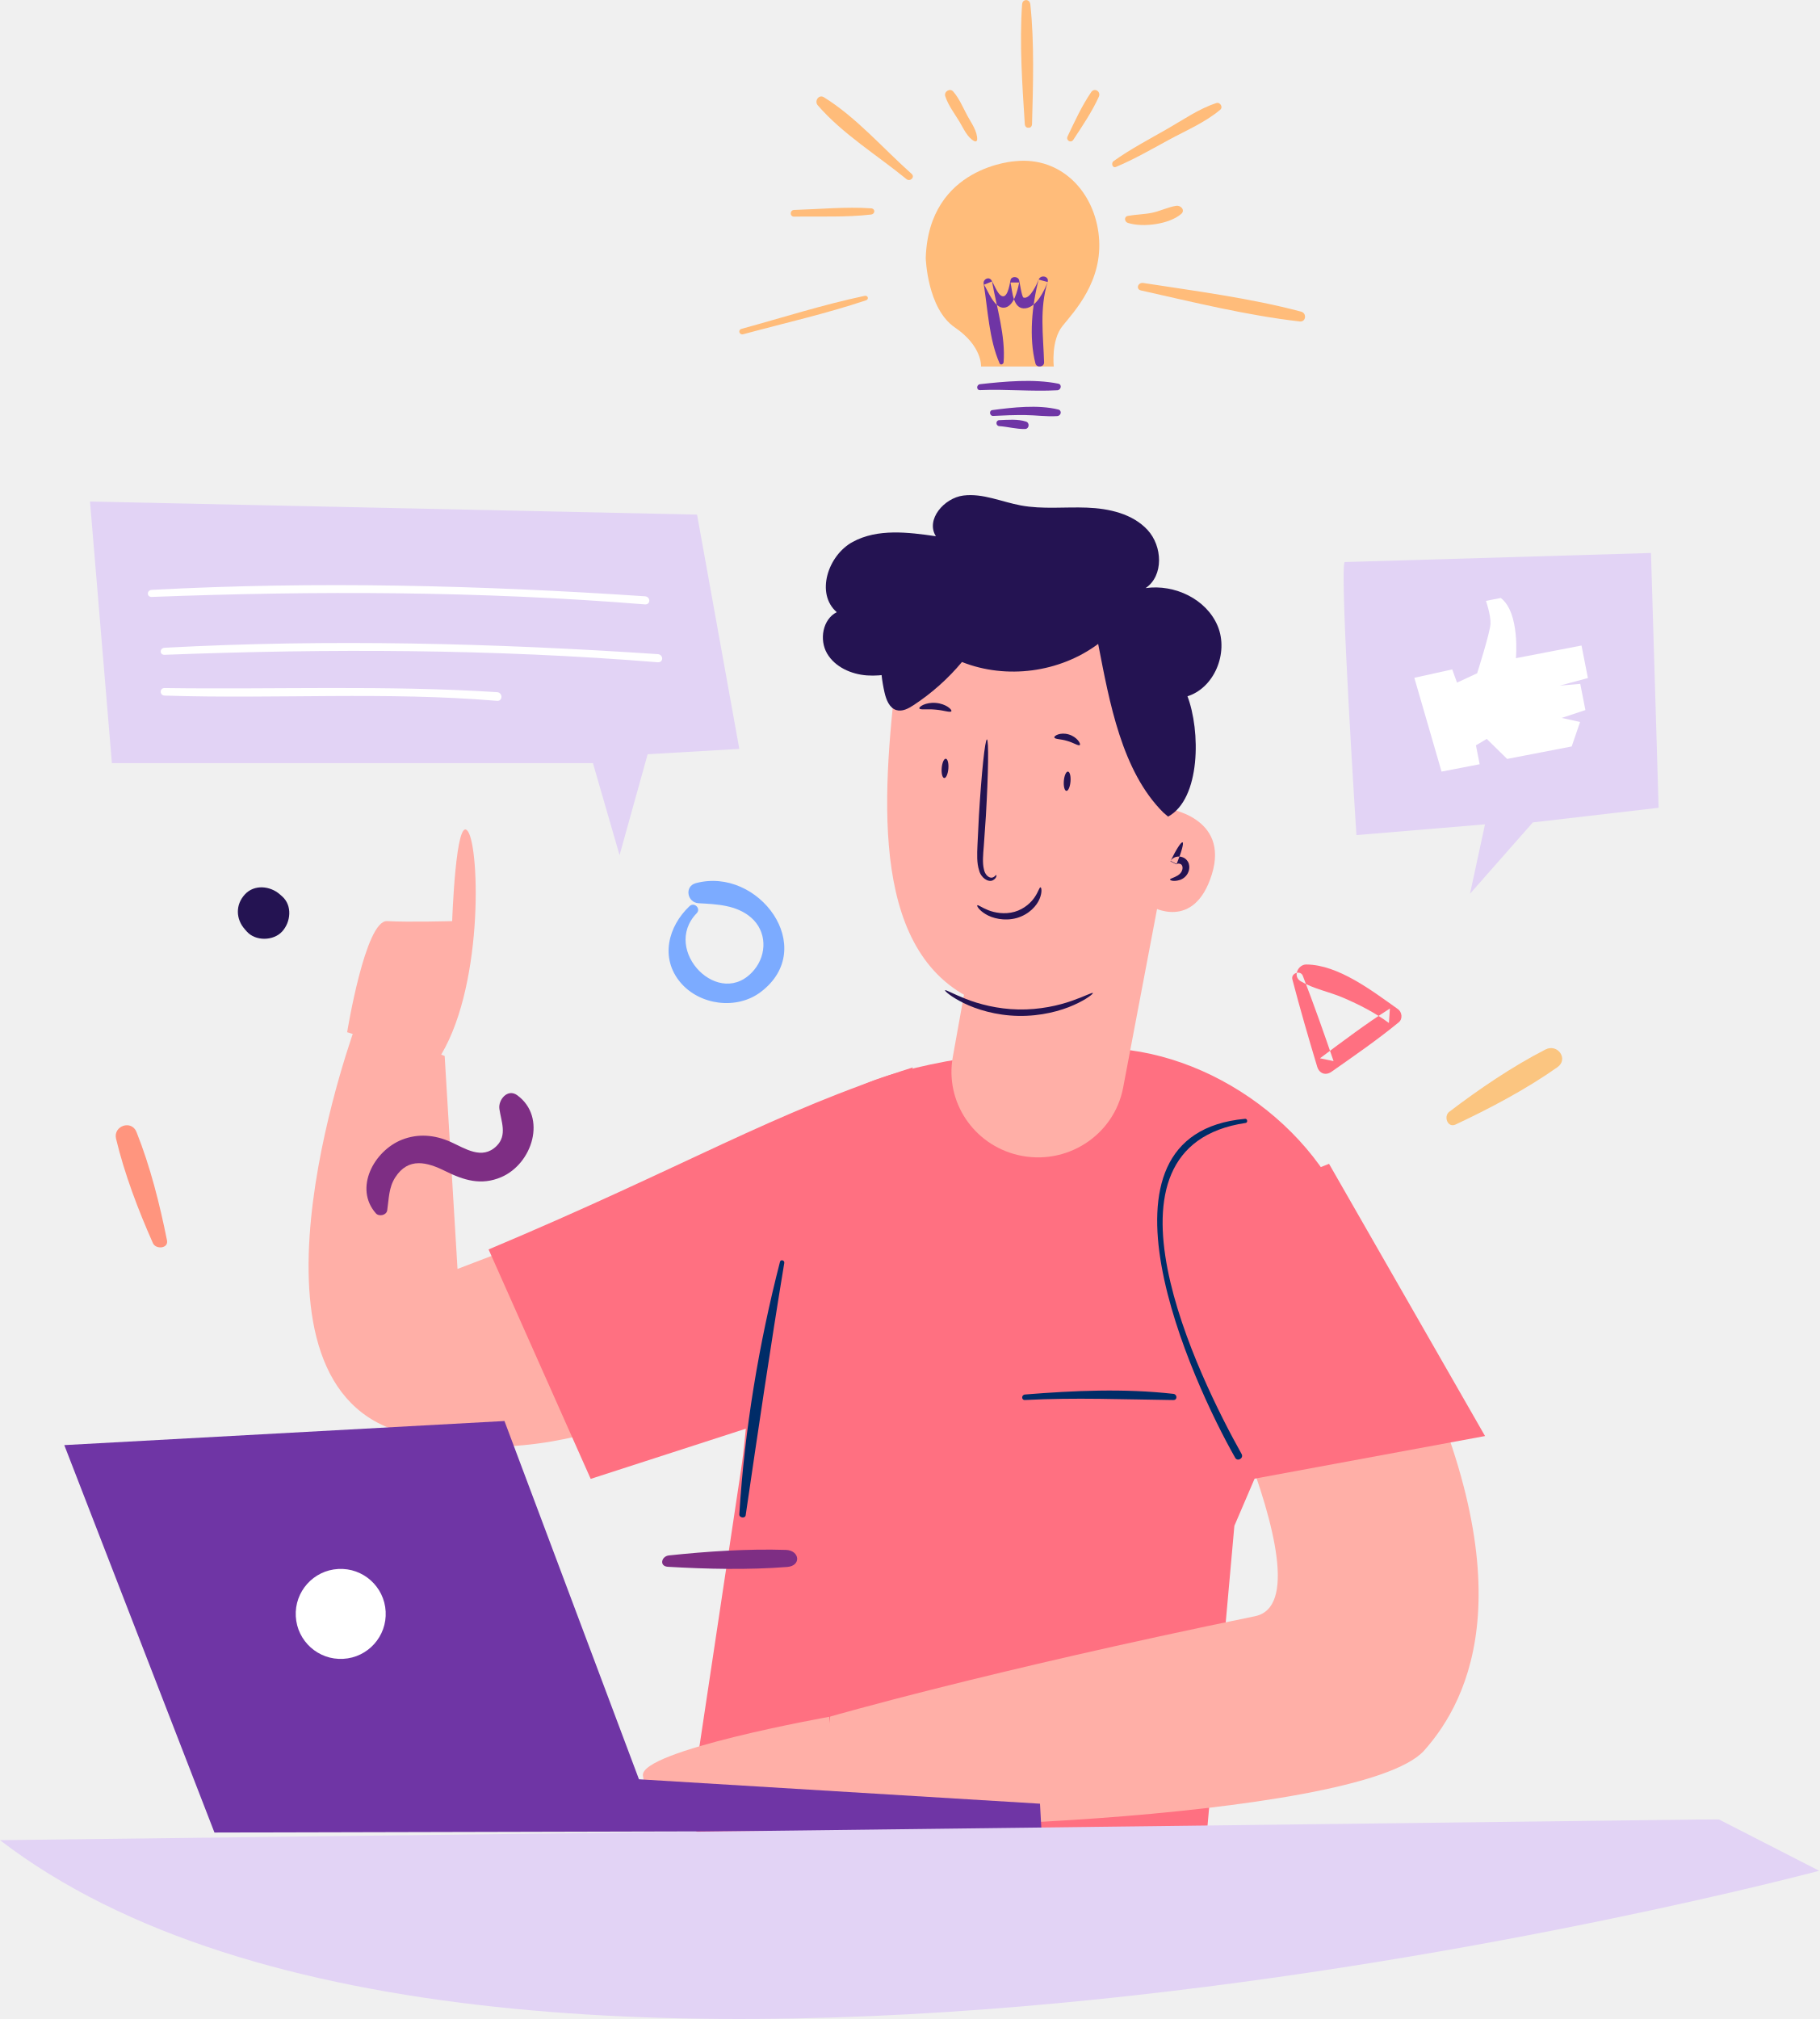
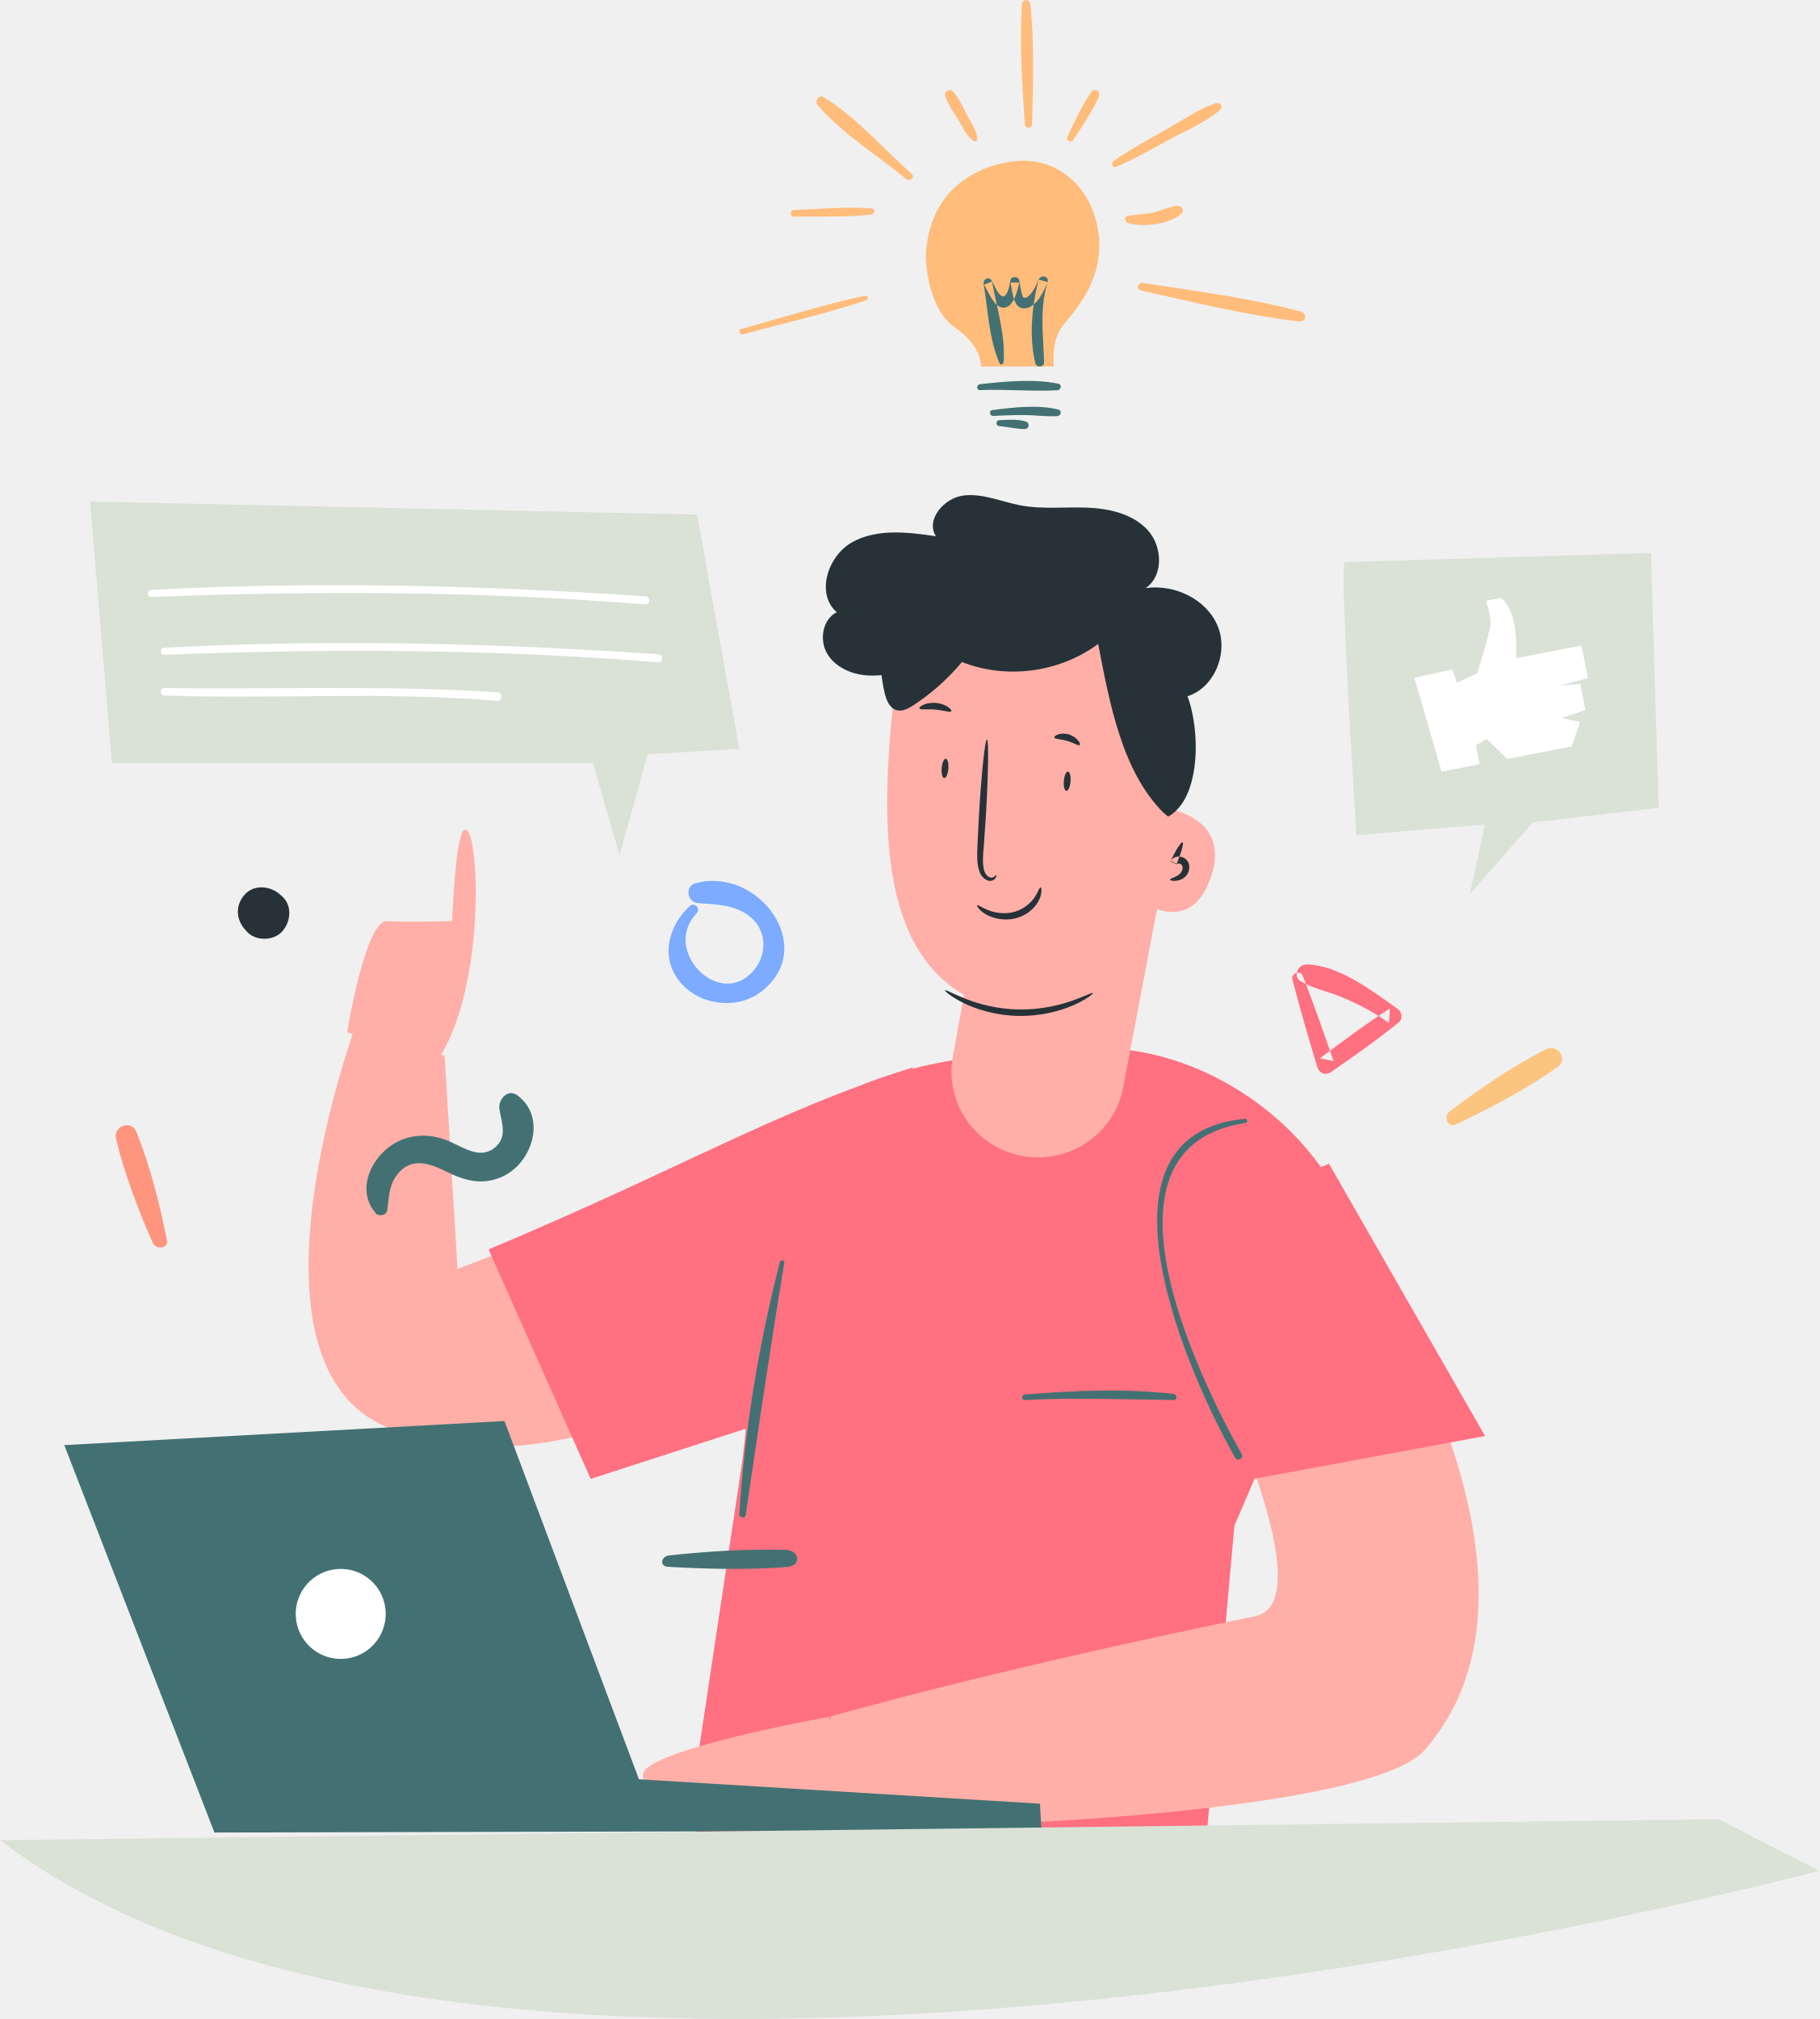
<svg xmlns="http://www.w3.org/2000/svg" xmlns:xlink="http://www.w3.org/1999/xlink" width="283px" height="314px" viewBox="0 0 283 314" version="1.1">
  <defs>
    <polygon id="path-1" points="0 0.935 282.979 0.935 282.979 32 0 32" />
    <polygon id="path-3" points="0.761 0.008 2.761 0.008 2.761 19.892 0.761 19.892" />
  </defs>
  <g id="Page-1" stroke="none" stroke-width="1" fill="none" fill-rule="evenodd">
    <g id="03" transform="translate(-66, -98)">
      <g id="Group-109" transform="translate(66, 98)">
        <path d="M107.256,140.927 C103.921,144.082 102.654,148.993 105.832,152.782 C108.825,156.351 114.619,157.108 118.356,154.262 C127.38,147.398 117.975,134.73 108.236,137.352 C106.43,137.837 106.882,140.371 108.662,140.471 C111.511,140.63 114.557,140.739 116.833,142.704 C119.277,144.818 119.33,148.391 117.325,150.821 C112.018,157.254 102.797,147.781 108.371,142.029 C109.076,141.303 107.992,140.231 107.256,140.927" id="Fill-1" fill="#7CABFF" />
        <path d="M201.028,152.315 C202.22,156.874 203.529,161.384 204.889,165.892 C205.218,166.977 206.213,167.316 207.115,166.682 C210.664,164.193 214.218,161.746 217.579,158.99 C218.226,158.46 218.085,157.392 217.445,156.938 C213.508,154.148 208.189,150.03 203.192,150 C201.922,149.994 201.033,151.839 202.321,152.607 C204.34,153.807 206.754,154.235 208.907,155.16 C211.395,156.226 213.857,157.477 216.049,159.097 C216.101,158.349 216.148,157.598 216.198,156.85 C212.438,159.242 208.901,161.919 205.325,164.587 C206.029,164.732 206.733,164.879 207.437,165.024 C205.911,160.572 204.346,156.149 202.655,151.761 C202.298,150.836 200.774,151.343 201.028,152.315" id="Fill-3" fill="#FF7081" />
        <path d="M226.412,174.89 C231.83,172.343 237.374,169.415 242.255,165.977 C244.046,164.714 242.281,162.25 240.392,163.222 C235.174,165.904 230.088,169.371 225.433,172.907 C224.501,173.617 225.187,175.467 226.412,174.89" id="Fill-5" fill="#FBC580" />
        <path d="M25.977,192.91 C24.848,187.274 23.378,181.424 21.235,176.061 C20.448,174.09 17.575,175.113 18.053,177.101 C19.367,182.588 21.484,188.147 23.78,193.325 C24.241,194.364 26.233,194.186 25.977,192.91" id="Fill-7" fill="#FF957E" />
-         <path d="M43.882,139.402 L43.539,139.1 C42.031,137.767 39.558,137.506 38.091,139.1 C36.609,140.711 36.664,142.924 38.091,144.535 C38.193,144.649 38.293,144.761 38.393,144.877 C39.744,146.396 42.524,146.353 43.882,144.877 C45.233,143.408 45.507,140.835 43.882,139.402" id="Fill-9" fill="#241352" />
+         <path d="M43.882,139.402 L43.539,139.1 C42.031,137.767 39.558,137.506 38.091,139.1 C36.609,140.711 36.664,142.924 38.091,144.535 C38.193,144.649 38.293,144.761 38.393,144.877 C39.744,146.396 42.524,146.353 43.882,144.877 C45.233,143.408 45.507,140.835 43.882,139.402" id="Fill-9" fill="#263238" />
        <path d="M187.002,293.19 C187.002,293.19 129.925,306.421 107,283.573 L115.203,229.001 C117.696,213.314 116.21,183.134 128.264,172.427 C130.596,170.354 132.842,169.323 132.842,169.323 C141.298,165.253 156.341,163.055 170.787,163 C188.334,162.933 206.394,176.155 211,193.028 L192.008,237.299 L187.002,293.19 Z" id="Fill-11" fill="#FF7081" />
        <path d="M182.335,199.783 C182.335,199.783 207.935,248.749 195.226,251.356 C153.404,259.934 129.132,266.969 129.132,266.969 L127,283.093 C127.623,285.531 211.607,283.425 221.555,272.22 C228.578,264.309 237.916,246.028 218.051,206.46 L212.016,193 L182.335,199.783 Z" id="Fill-13" fill="#FFAFA7" />
        <path d="M135,172.907 L71.166,197.349 L69.168,164.228 L55.502,159 C55.502,159 35.685,212.164 60.468,222.062 C85.252,231.962 113.177,213.67 113.177,213.67 L135,172.907 Z" id="Fill-15" fill="#FFAFA7" />
        <path d="M142,166 C120.03,173.052 106.928,181.317 76,194.315 L91.882,230 L119.255,221.145 L142,166 Z" id="Fill-17" fill="#FF7081" />
        <polyline id="Fill-19" fill="#FF7081" points="179.006 192.407 194.978 230 231 223.337 206.732 181 178 192.407" />
-         <path d="M159.435,217.734 C167.16,217.328 174.79,217.644 182.509,217.74 C183.184,217.75 183.143,216.848 182.509,216.776 C174.902,215.916 167.048,216.26 159.435,216.878 C158.861,216.926 158.849,217.766 159.435,217.734" id="Fill-21" fill="#002C68" />
-         <path d="M193.684,174.001 C167.713,176.368 185.477,215.015 192.133,226.715 C192.501,227.367 193.497,226.783 193.131,226.127 C186.515,214.306 168.812,178.34 193.769,174.641 C194.126,174.588 194.047,173.967 193.684,174.001" id="Fill-23" fill="#002C68" />
-         <path d="M121.326,196.244 C118.03,209.038 115.817,222.343 115.001,235.517 C114.966,236.062 115.912,236.2 115.993,235.648 C117.909,222.55 119.836,209.488 121.995,196.421 C122.064,196.005 121.437,195.813 121.326,196.244" id="Fill-25" fill="#002C68" />
-         <path d="M183.297,125 C183.698,119.45 184.104,113.9 184.506,108.349 C188.881,107.12 191.157,101.54 189.409,97.355 C187.664,93.171 182.707,90.821 178.205,91.462 C181.045,89.534 180.829,84.93 178.498,82.413 C176.167,79.897 172.516,79.081 169.082,78.949 C165.649,78.817 162.175,79.232 158.797,78.608 C155.806,78.052 152.875,76.686 149.856,77.066 C146.837,77.447 143.951,80.835 145.579,83.398 C141.225,82.761 136.514,82.181 132.644,84.276 C128.775,86.37 126.833,92.329 130.157,95.206 C127.961,96.322 127.412,99.492 128.647,101.621 C129.882,103.747 132.411,104.866 134.868,105.043 C137.328,105.217 139.767,104.597 142.154,103.982" id="Fill-27" fill="#241352" />
+         <path d="M159.435,217.734 C167.16,217.328 174.79,217.644 182.509,217.74 C183.184,217.75 183.143,216.848 182.509,216.776 C174.902,215.916 167.048,216.26 159.435,216.878 C158.861,216.926 158.849,217.766 159.435,217.734" id="Fill-21" fill="#437173" />
+         <path d="M193.684,174.001 C167.713,176.368 185.477,215.015 192.133,226.715 C192.501,227.367 193.497,226.783 193.131,226.127 C186.515,214.306 168.812,178.34 193.769,174.641 C194.126,174.588 194.047,173.967 193.684,174.001" id="Fill-23" fill="#437173" />
+         <path d="M121.326,196.244 C118.03,209.038 115.817,222.343 115.001,235.517 C114.966,236.062 115.912,236.2 115.993,235.648 C117.909,222.55 119.836,209.488 121.995,196.421 C122.064,196.005 121.437,195.813 121.326,196.244" id="Fill-25" fill="#437173" />
+         <path d="M183.297,125 C183.698,119.45 184.104,113.9 184.506,108.349 C188.881,107.12 191.157,101.54 189.409,97.355 C187.664,93.171 182.707,90.821 178.205,91.462 C181.045,89.534 180.829,84.93 178.498,82.413 C176.167,79.897 172.516,79.081 169.082,78.949 C165.649,78.817 162.175,79.232 158.797,78.608 C155.806,78.052 152.875,76.686 149.856,77.066 C146.837,77.447 143.951,80.835 145.579,83.398 C141.225,82.761 136.514,82.181 132.644,84.276 C128.775,86.37 126.833,92.329 130.157,95.206 C127.961,96.322 127.412,99.492 128.647,101.621 C129.882,103.747 132.411,104.866 134.868,105.043 C137.328,105.217 139.767,104.597 142.154,103.982" id="Fill-27" fill="#263238" />
        <path d="M182.445,114.257 L181.58,125.747 C181.58,125.747 191.264,127.065 188.506,135.975 C185.743,144.885 179.119,140.987 179.119,140.987 C179.119,140.987 177.461,163.822 154.271,156.582 C135.814,150.818 136.942,126.713 139.285,106.162 C140.194,98.2 147.66,92.725 155.459,94.257 L169.401,96.997 C177.461,98.58 183.067,106 182.445,114.257" id="Fill-29" fill="#FFAFA7" />
        <path d="M181,136 L174.705,169.15 C173.285,176.618 165.83,181.396 158.343,179.634 C151.406,177.999 146.963,171.308 148.209,164.374 L151.626,145.374 L181,136 Z" id="Fill-31" fill="#FFAFA7" />
-         <path d="M154.978,136.089 C155.015,136.076 155.084,136.575 154.41,136.92 C153.711,137.248 152.589,136.533 152.301,135.359 C151.927,134.228 151.983,132.859 152.044,131.453 C152.118,129.958 152.195,128.433 152.274,126.833 C152.666,120.279 153.219,114.983 153.52,115 C153.815,115.022 153.742,120.349 153.354,126.905 C153.242,128.501 153.139,130.028 153.035,131.521 C152.917,132.94 152.807,134.178 153.033,135.131 C153.197,136.094 153.864,136.566 154.298,136.494 C154.742,136.415 154.904,136.028 154.978,136.089" id="Fill-33" fill="#241352" />
-         <path d="M147.005,154.015 C147.113,153.888 148.247,154.578 150.243,155.356 C152.221,156.137 155.134,156.936 158.433,156.996 C161.737,157.057 164.683,156.368 166.698,155.659 C168.729,154.956 169.895,154.309 169.995,154.44 C170.079,154.534 169.06,155.402 167.029,156.306 C165.02,157.211 161.921,158.062 158.409,157.996 C154.9,157.933 151.846,156.967 149.879,155.989 C147.895,155.01 146.92,154.105 147.005,154.015" id="Fill-35" fill="#241352" />
-         <path d="M152.021,140.794 C152.154,140.692 152.687,141.147 153.703,141.545 C154.694,141.948 156.263,142.245 157.813,141.808 C159.362,141.362 160.441,140.313 160.983,139.476 C161.544,138.628 161.676,137.985 161.854,138 C161.988,137.998 162.156,138.71 161.713,139.78 C161.294,140.823 160.11,142.206 158.164,142.77 C156.208,143.315 154.337,142.801 153.308,142.169 C152.242,141.529 151.909,140.862 152.021,140.794" id="Fill-37" fill="#241352" />
-         <path d="M182,136.794 C181.986,136.628 182.566,136.546 183.209,136.151 C183.53,135.947 183.809,135.657 183.91,135.251 C184.013,134.838 183.895,134.453 183.572,134.35 C183.306,134.247 183.053,134.333 182.994,134.43 L182.059,133.949 C182.935,132.149 183.718,130.905 183.948,131.006 C184.174,131.107 183.777,132.518 183.024,134.373 L182.091,133.89 C182.483,133.226 183.342,133.075 183.963,133.327 C184.418,133.476 184.819,133.93 184.927,134.359 C185.055,134.796 185.001,135.218 184.87,135.567 C184.614,136.279 184.009,136.697 183.543,136.85 C182.568,137.157 181.996,136.917 182,136.794" id="Fill-39" fill="#241352" />
-         <path d="M164.007,114.698 C163.908,114.44 164.936,113.834 166.234,114.22 C167.535,114.598 168.162,115.69 167.964,115.862 C167.771,116.066 167.019,115.512 165.997,115.228 C164.986,114.914 164.083,114.982 164.007,114.698" id="Fill-41" fill="#241352" />
-         <path d="M143.01,110.176 C142.882,109.928 144.01,109.176 145.588,109.322 C147.167,109.456 148.149,110.396 147.981,110.616 C147.822,110.866 146.794,110.46 145.5,110.36 C144.205,110.23 143.124,110.45 143.01,110.176" id="Fill-43" fill="#241352" />
-         <path d="M180.968,126.379 C174.485,119.934 172.58,109.197 170.821,100.144 C164.818,104.602 156.558,105.698 149.636,102.956 C147.462,105.56 144.91,107.833 142.089,109.678 C141.286,110.203 140.334,110.714 139.422,110.432 C138.334,110.097 137.85,108.826 137.59,107.698 C136.762,104.086 136.733,100.22 137.968,96.733 C139.204,93.244 141.792,90.181 145.186,88.842 C148.811,87.409 152.892,88.032 156.655,89.027 C162.325,90.527 167.791,92.829 172.848,95.848 C177.808,98.81 182.574,102.731 184.677,108.188 C186.782,113.642 186.773,124.242 181.699,127" id="Fill-45" fill="#241352" />
-         <path d="M165.882,123 C165.594,122.982 165.416,122.294 165.48,121.466 C165.546,120.637 165.832,119.982 166.118,120 C166.406,120.018 166.586,120.706 166.518,121.534 C166.454,122.361 166.168,123.018 165.882,123" id="Fill-47" fill="#241352" />
-         <path d="M146.881,121 C146.593,120.982 146.415,120.294 146.481,119.466 C146.545,118.637 146.831,117.982 147.117,118 C147.405,118.018 147.585,118.706 147.519,119.534 C147.453,120.361 147.169,121.018 146.881,121" id="Fill-49" fill="#241352" />
+         <path d="M154.978,136.089 C155.015,136.076 155.084,136.575 154.41,136.92 C153.711,137.248 152.589,136.533 152.301,135.359 C151.927,134.228 151.983,132.859 152.044,131.453 C152.118,129.958 152.195,128.433 152.274,126.833 C152.666,120.279 153.219,114.983 153.52,115 C153.815,115.022 153.742,120.349 153.354,126.905 C153.242,128.501 153.139,130.028 153.035,131.521 C152.917,132.94 152.807,134.178 153.033,135.131 C153.197,136.094 153.864,136.566 154.298,136.494 C154.742,136.415 154.904,136.028 154.978,136.089" id="Fill-33" fill="#263238" />
+         <path d="M147.005,154.015 C147.113,153.888 148.247,154.578 150.243,155.356 C152.221,156.137 155.134,156.936 158.433,156.996 C161.737,157.057 164.683,156.368 166.698,155.659 C168.729,154.956 169.895,154.309 169.995,154.44 C170.079,154.534 169.06,155.402 167.029,156.306 C165.02,157.211 161.921,158.062 158.409,157.996 C154.9,157.933 151.846,156.967 149.879,155.989 C147.895,155.01 146.92,154.105 147.005,154.015" id="Fill-35" fill="#263238" />
+         <path d="M152.021,140.794 C152.154,140.692 152.687,141.147 153.703,141.545 C154.694,141.948 156.263,142.245 157.813,141.808 C159.362,141.362 160.441,140.313 160.983,139.476 C161.544,138.628 161.676,137.985 161.854,138 C161.988,137.998 162.156,138.71 161.713,139.78 C161.294,140.823 160.11,142.206 158.164,142.77 C156.208,143.315 154.337,142.801 153.308,142.169 C152.242,141.529 151.909,140.862 152.021,140.794" id="Fill-37" fill="#263238" />
+         <path d="M182,136.794 C181.986,136.628 182.566,136.546 183.209,136.151 C183.53,135.947 183.809,135.657 183.91,135.251 C184.013,134.838 183.895,134.453 183.572,134.35 C183.306,134.247 183.053,134.333 182.994,134.43 L182.059,133.949 C182.935,132.149 183.718,130.905 183.948,131.006 C184.174,131.107 183.777,132.518 183.024,134.373 L182.091,133.89 C182.483,133.226 183.342,133.075 183.963,133.327 C184.418,133.476 184.819,133.93 184.927,134.359 C185.055,134.796 185.001,135.218 184.87,135.567 C184.614,136.279 184.009,136.697 183.543,136.85 C182.568,137.157 181.996,136.917 182,136.794" id="Fill-39" fill="#263238" />
+         <path d="M164.007,114.698 C163.908,114.44 164.936,113.834 166.234,114.22 C167.535,114.598 168.162,115.69 167.964,115.862 C167.771,116.066 167.019,115.512 165.997,115.228 C164.986,114.914 164.083,114.982 164.007,114.698" id="Fill-41" fill="#263238" />
+         <path d="M143.01,110.176 C142.882,109.928 144.01,109.176 145.588,109.322 C147.167,109.456 148.149,110.396 147.981,110.616 C147.822,110.866 146.794,110.46 145.5,110.36 C144.205,110.23 143.124,110.45 143.01,110.176" id="Fill-43" fill="#263238" />
+         <path d="M180.968,126.379 C174.485,119.934 172.58,109.197 170.821,100.144 C164.818,104.602 156.558,105.698 149.636,102.956 C147.462,105.56 144.91,107.833 142.089,109.678 C141.286,110.203 140.334,110.714 139.422,110.432 C138.334,110.097 137.85,108.826 137.59,107.698 C136.762,104.086 136.733,100.22 137.968,96.733 C139.204,93.244 141.792,90.181 145.186,88.842 C148.811,87.409 152.892,88.032 156.655,89.027 C162.325,90.527 167.791,92.829 172.848,95.848 C177.808,98.81 182.574,102.731 184.677,108.188 C186.782,113.642 186.773,124.242 181.699,127" id="Fill-45" fill="#263238" />
+         <path d="M165.882,123 C165.594,122.982 165.416,122.294 165.48,121.466 C165.546,120.637 165.832,119.982 166.118,120 C166.406,120.018 166.586,120.706 166.518,121.534 C166.454,122.361 166.168,123.018 165.882,123" id="Fill-47" fill="#263238" />
+         <path d="M146.881,121 C146.593,120.982 146.415,120.294 146.481,119.466 C146.545,118.637 146.831,117.982 147.117,118 C147.405,118.018 147.585,118.706 147.519,119.534 C147.453,120.361 147.169,121.018 146.881,121" id="Fill-49" fill="#263238" />
        <path d="M54,160.531 C54,160.531 56.826,143.066 60.205,143.254 C63.583,143.442 70.336,143.254 70.336,143.254 C70.336,143.254 70.9,126.642 72.778,129.285 C74.653,131.928 75.243,154.278 68.006,165 L54,160.531 Z" id="Fill-51" fill="#FFAFA7" />
        <path d="M129,267 C129,267 99.428,272.263 100.008,276.165 C100.585,280.066 102.662,284 102.662,284 L129,283.37 L129,267 Z" id="Fill-53" fill="#FFAFA7" />
-         <polygon id="Fill-55" fill="#6F35A5" points="162 284.691 161.771 280.515 99.39 276.718 78.469 221 10 224.747 33.359 285" />
+         <polygon id="Fill-55" fill="#437173" points="162 284.691 161.771 280.515 99.39 276.718 78.469 221 10 224.747 33.359 285" />
        <path d="M48.008,251.274 C48.16,254.031 50.518,256.143 53.277,255.992 C56.034,255.84 58.147,253.483 57.992,250.724 C57.841,247.967 55.484,245.855 52.727,246.008 C49.968,246.16 47.857,248.518 48.008,251.274" id="Fill-57" fill="#FFFFFF" />
        <path d="M46.011,251.385 C46.224,255.245 49.526,258.202 53.385,257.989 C57.246,257.778 60.201,254.476 59.989,250.615 C59.778,246.755 56.476,243.798 52.615,244.011 C48.755,244.222 45.798,247.524 46.011,251.385" id="Fill-59" fill="#FFFFFF" />
        <g id="Group-63" transform="translate(0, 282)">
          <mask id="mask-2" fill="white">
            <use xlink:href="#path-1" />
          </mask>
          <g id="Clip-62" />
-           <path d="M-0.001,4.188 L267.325,0.935 L282.979,8.949 C282.979,8.949 77.762,63.857 -0.001,4.188" id="Fill-61" fill="#E2D3F5" mask="url(#mask-2)" />
+           <path d="M-0.001,4.188 L267.325,0.935 L282.979,8.949 C282.979,8.949 77.762,63.857 -0.001,4.188" id="Fill-61" fill="#D9E2D5" mask="url(#mask-2)" />
        </g>
        <path d="M158.032,25.057 C158.032,25.057 144.454,25.732 144,40.129 C144,40.129 144.228,48.001 148.528,50.925 C152.827,53.848 152.6,57 152.6,57 L163.914,57 C163.914,57 163.463,52.951 165.273,50.7 C167.083,48.45 171.609,43.728 170.932,36.755 C170.252,29.78 165.045,24.382 158.032,25.057" id="Fill-64" fill="#FFBC7A" />
-         <path d="M152.458,60.673 C156.455,60.493 160.499,60.919 164.471,60.695 C165.043,60.661 165.239,59.795 164.613,59.669 C160.752,58.893 156.339,59.323 152.458,59.747 C151.863,59.811 151.832,60.701 152.458,60.673" id="Fill-66" fill="#6F35A5" />
-         <path d="M154.486,64.689 C156.141,64.599 157.808,64.535 159.467,64.551 C161.118,64.567 162.81,64.823 164.451,64.711 C165.054,64.669 165.24,63.841 164.6,63.685 C161.424,62.909 157.562,63.357 154.353,63.779 C153.804,63.853 153.932,64.719 154.486,64.689" id="Fill-68" fill="#6F35A5" />
-         <path d="M155.435,66.272 C156.758,66.366 158.124,66.75 159.442,66.722 C160.094,66.706 160.213,65.762 159.593,65.562 C158.313,65.148 156.762,65.292 155.435,65.346 C154.851,65.37 154.859,66.23 155.435,66.272" id="Fill-70" fill="#6F35A5" />
-         <path d="M156.111,56.351 C156.437,52.277 155.025,47.77 154.309,43.772 C153.897,43.941 153.488,44.108 153.077,44.278 C153.671,45.223 154.655,47.952 156.167,47.854 C157.73,47.753 158.311,45.043 158.529,43.939 L157.182,43.939 C157.484,45.198 157.521,48.233 159.554,47.945 C161.276,47.702 162.436,45.219 162.962,43.857 C162.499,43.732 162.031,43.607 161.563,43.482 C160.523,47.467 160.024,52.512 161.064,56.527 C161.252,57.25 162.431,57.106 162.409,56.351 C162.281,52.129 161.674,47.996 162.962,43.857 C163.241,42.968 161.896,42.653 161.563,43.482 C161.371,43.952 160.259,46.626 159.206,46.281 C158.94,46.194 158.59,43.81 158.529,43.58 C158.374,42.956 157.306,42.907 157.182,43.58 C157.029,44.398 156.679,46.628 155.686,45.961 C155.112,45.576 154.605,44.204 154.241,43.616 C153.826,42.943 152.896,43.419 153.009,44.121 C153.66,48.119 153.839,52.777 155.491,56.516 C155.634,56.838 156.089,56.635 156.111,56.351" id="Fill-72" fill="#6F35A5" />
+         <path d="M152.458,60.673 C156.455,60.493 160.499,60.919 164.471,60.695 C165.043,60.661 165.239,59.795 164.613,59.669 C160.752,58.893 156.339,59.323 152.458,59.747 C151.863,59.811 151.832,60.701 152.458,60.673" id="Fill-66" fill="#437173" />
+         <path d="M154.486,64.689 C156.141,64.599 157.808,64.535 159.467,64.551 C161.118,64.567 162.81,64.823 164.451,64.711 C165.054,64.669 165.24,63.841 164.6,63.685 C161.424,62.909 157.562,63.357 154.353,63.779 C153.804,63.853 153.932,64.719 154.486,64.689" id="Fill-68" fill="#437173" />
+         <path d="M155.435,66.272 C156.758,66.366 158.124,66.75 159.442,66.722 C160.094,66.706 160.213,65.762 159.593,65.562 C158.313,65.148 156.762,65.292 155.435,65.346 C154.851,65.37 154.859,66.23 155.435,66.272" id="Fill-70" fill="#437173" />
+         <path d="M156.111,56.351 C156.437,52.277 155.025,47.77 154.309,43.772 C153.897,43.941 153.488,44.108 153.077,44.278 C153.671,45.223 154.655,47.952 156.167,47.854 C157.73,47.753 158.311,45.043 158.529,43.939 L157.182,43.939 C157.484,45.198 157.521,48.233 159.554,47.945 C161.276,47.702 162.436,45.219 162.962,43.857 C162.499,43.732 162.031,43.607 161.563,43.482 C160.523,47.467 160.024,52.512 161.064,56.527 C161.252,57.25 162.431,57.106 162.409,56.351 C162.281,52.129 161.674,47.996 162.962,43.857 C163.241,42.968 161.896,42.653 161.563,43.482 C161.371,43.952 160.259,46.626 159.206,46.281 C158.94,46.194 158.59,43.81 158.529,43.58 C158.374,42.956 157.306,42.907 157.182,43.58 C157.029,44.398 156.679,46.628 155.686,45.961 C155.112,45.576 154.605,44.204 154.241,43.616 C153.826,42.943 152.896,43.419 153.009,44.121 C153.66,48.119 153.839,52.777 155.491,56.516 C155.634,56.838 156.089,56.635 156.111,56.351" id="Fill-72" fill="#437173" />
        <path d="M115.625,51.977 C121.969,50.261 128.516,48.782 134.71,46.705 C135.205,46.538 135.024,45.9 134.486,46.014 C128.029,47.377 121.69,49.409 115.353,51.142 C114.733,51.312 114.997,52.147 115.625,51.977" id="Fill-74" fill="#FFBC7A" />
        <path d="M123.544,33.692 C127.485,33.618 131.586,33.826 135.496,33.364 C136.153,33.286 136.183,32.446 135.496,32.4 C131.566,32.126 127.482,32.534 123.544,32.652 C122.822,32.674 122.815,33.706 123.544,33.692" id="Fill-76" fill="#FFBC7A" />
        <path d="M141.81,27.045 C137.396,23.122 133.182,18.226 128.153,15.122 C127.365,14.636 126.632,15.716 127.204,16.378 C131.061,20.838 136.473,24.152 141.01,27.861 C141.569,28.319 142.369,27.54 141.81,27.045" id="Fill-78" fill="#FFBC7A" />
        <path d="M151.999,21.709 C152.041,20.404 151.1,19.15 150.511,18.064 C149.815,16.78 149.213,15.292 148.255,14.217 C147.77,13.675 146.791,14.229 147.04,14.982 C147.504,16.387 148.46,17.634 149.218,18.879 C149.857,19.94 150.477,21.422 151.581,21.966 C151.773,22.061 151.99,21.95 151.999,21.709" id="Fill-80" fill="#FFBC7A" />
        <g id="Group-84" transform="translate(158, 0)">
          <mask id="mask-4" fill="white">
            <use xlink:href="#path-3" />
          </mask>
          <g id="Clip-83" />
          <path d="M2.532,19.293 C2.702,13.199 2.91,6.753 2.27,0.691 C2.174,-0.206 1.05,-0.235 0.986,0.691 C0.566,6.777 1.014,13.207 1.408,19.293 C1.458,20.084 2.51,20.1 2.532,19.293" id="Fill-82" fill="#FFBC7A" mask="url(#mask-4)" />
        </g>
        <path d="M166.948,21.749 C168.366,19.589 169.842,17.424 170.919,15.057 C171.301,14.222 170.243,13.582 169.73,14.334 C168.272,16.472 167.179,18.871 166.062,21.213 C165.772,21.827 166.575,22.317 166.948,21.749" id="Fill-85" fill="#FFBC7A" />
        <path d="M173.588,25.96 C176.433,24.767 179.112,23.217 181.819,21.745 C184.491,20.294 187.484,19.031 189.812,17.063 C190.286,16.66 189.781,15.839 189.206,16.028 C186.481,16.912 184.016,18.651 181.536,20.065 C178.73,21.667 175.841,23.186 173.208,25.065 C172.797,25.358 173.033,26.191 173.588,25.96" id="Fill-87" fill="#FFBC7A" />
        <path d="M175.445,34.669 C177.82,35.421 181.902,34.866 183.745,33.264 C184.387,32.707 183.703,31.89 182.94,32.012 C181.673,32.212 180.504,32.817 179.242,33.084 C177.986,33.349 176.701,33.345 175.445,33.578 C174.797,33.699 174.909,34.497 175.445,34.669" id="Fill-89" fill="#FFBC7A" />
        <path d="M177.484,45.172 C185.563,46.98 193.9,49.046 202.165,49.993 C203.163,50.107 203.298,48.709 202.398,48.469 C194.479,46.362 185.977,45.269 177.842,44.01 C177.006,43.882 176.629,44.98 177.484,45.172" id="Fill-91" fill="#FFBC7A" />
-         <path d="M60.229,188.242 C60.505,186.432 60.452,184.708 61.48,183.111 C63.531,179.93 66.441,180.731 69.258,182.129 C72.13,183.555 74.832,184.408 77.954,183.078 C82.829,180.997 85.115,173.749 80.465,170.34 C78.959,169.235 77.476,171.058 77.678,172.454 C77.958,174.404 78.94,176.548 77.245,178.225 C74.98,180.467 72.323,178.585 70.062,177.579 C67.619,176.493 65.024,176.255 62.504,177.258 C58.167,178.988 55.022,184.786 58.467,188.701 C58.952,189.254 60.111,189.005 60.229,188.242" id="Fill-93" fill="#7E2E84" />
-         <path d="M103.89,243.671 C109.976,244.029 116.373,244.173 122.45,243.698 C124.683,243.522 124.407,241.111 122.241,241.045 C116.257,240.859 109.986,241.273 104.056,241.903 C102.867,242.029 102.511,243.589 103.89,243.671" id="Fill-95" fill="#7E2E84" />
-         <path d="M209.154,87.412 C208.344,88.994 210.994,129.878 210.994,129.878 L230.992,128.206 L228.66,139 L238.432,127.905 L258,125.63 L256.812,86 L209.154,87.412 Z" id="Fill-97" fill="#E2D3F5" />
+         <path d="M60.229,188.242 C60.505,186.432 60.452,184.708 61.48,183.111 C63.531,179.93 66.441,180.731 69.258,182.129 C72.13,183.555 74.832,184.408 77.954,183.078 C82.829,180.997 85.115,173.749 80.465,170.34 C78.959,169.235 77.476,171.058 77.678,172.454 C77.958,174.404 78.94,176.548 77.245,178.225 C74.98,180.467 72.323,178.585 70.062,177.579 C67.619,176.493 65.024,176.255 62.504,177.258 C58.167,178.988 55.022,184.786 58.467,188.701 C58.952,189.254 60.111,189.005 60.229,188.242" id="Fill-93" fill="#437173" />
+         <path d="M103.89,243.671 C109.976,244.029 116.373,244.173 122.45,243.698 C124.683,243.522 124.407,241.111 122.241,241.045 C116.257,240.859 109.986,241.273 104.056,241.903 C102.867,242.029 102.511,243.589 103.89,243.671" id="Fill-95" fill="#437173" />
+         <path d="M209.154,87.412 C208.344,88.994 210.994,129.878 210.994,129.878 L230.992,128.206 L228.66,139 L238.432,127.905 L258,125.63 L256.812,86 L209.154,87.412 Z" id="Fill-97" fill="#D9E2D5" />
        <path d="M220,105.414 L224.235,120 L230.162,118.855 L229.583,115.918 L231.264,114.917 L234.439,118.029 L244.479,116.09 L245.78,112.286 L242.923,111.653 L246.611,110.431 L245.81,106.356 L242.62,106.633 L247,105.45 L246.004,100.393 L235.802,102.363 C235.802,102.363 236.46,95.297 233.448,93 L231.142,93.447 C231.142,93.447 231.92,95.665 231.847,97.033 C231.777,98.4 229.771,104.711 229.771,104.711 L226.638,106.163 L225.895,104.106 L220,105.414 Z" id="Fill-99" fill="#FFFFFF" />
-         <polygon id="Fill-101" fill="#E2D3F5" points="14 78 17.406 118.685 92.232 118.685 96.373 133 100.742 117.302 115 116.472 108.428 80.032" />
+         <polygon id="Fill-101" fill="#D9E2D5" points="14 78 17.406 118.685 92.232 118.685 96.373 133 100.742 117.302 115 116.472 108.428 80.032" />
        <path d="M23.598,92.836 C49.221,91.86 74.754,91.926 100.314,93.997 C101.226,94.07 101.231,92.797 100.314,92.735 C74.784,91.021 49.168,90.368 23.598,91.74 C22.806,91.783 22.796,92.866 23.598,92.836" id="Fill-103" fill="#FFFFFF" />
        <path d="M25.598,101.836 C51.22,100.86 76.755,100.926 102.314,102.997 C103.226,103.07 103.231,101.797 102.314,101.733 C76.785,100.021 51.169,99.368 25.598,100.741 C24.806,100.784 24.796,101.866 25.598,101.836" id="Fill-105" fill="#FFFFFF" />
        <path d="M25.602,108.179 C42.91,108.731 60.018,107.543 77.31,108.997 C78.227,109.075 78.233,107.707 77.31,107.647 C60.037,106.537 42.895,107.247 25.602,107.007 C24.797,106.995 24.802,108.153 25.602,108.179" id="Fill-107" fill="#FFFFFF" />
      </g>
    </g>
  </g>
</svg>
